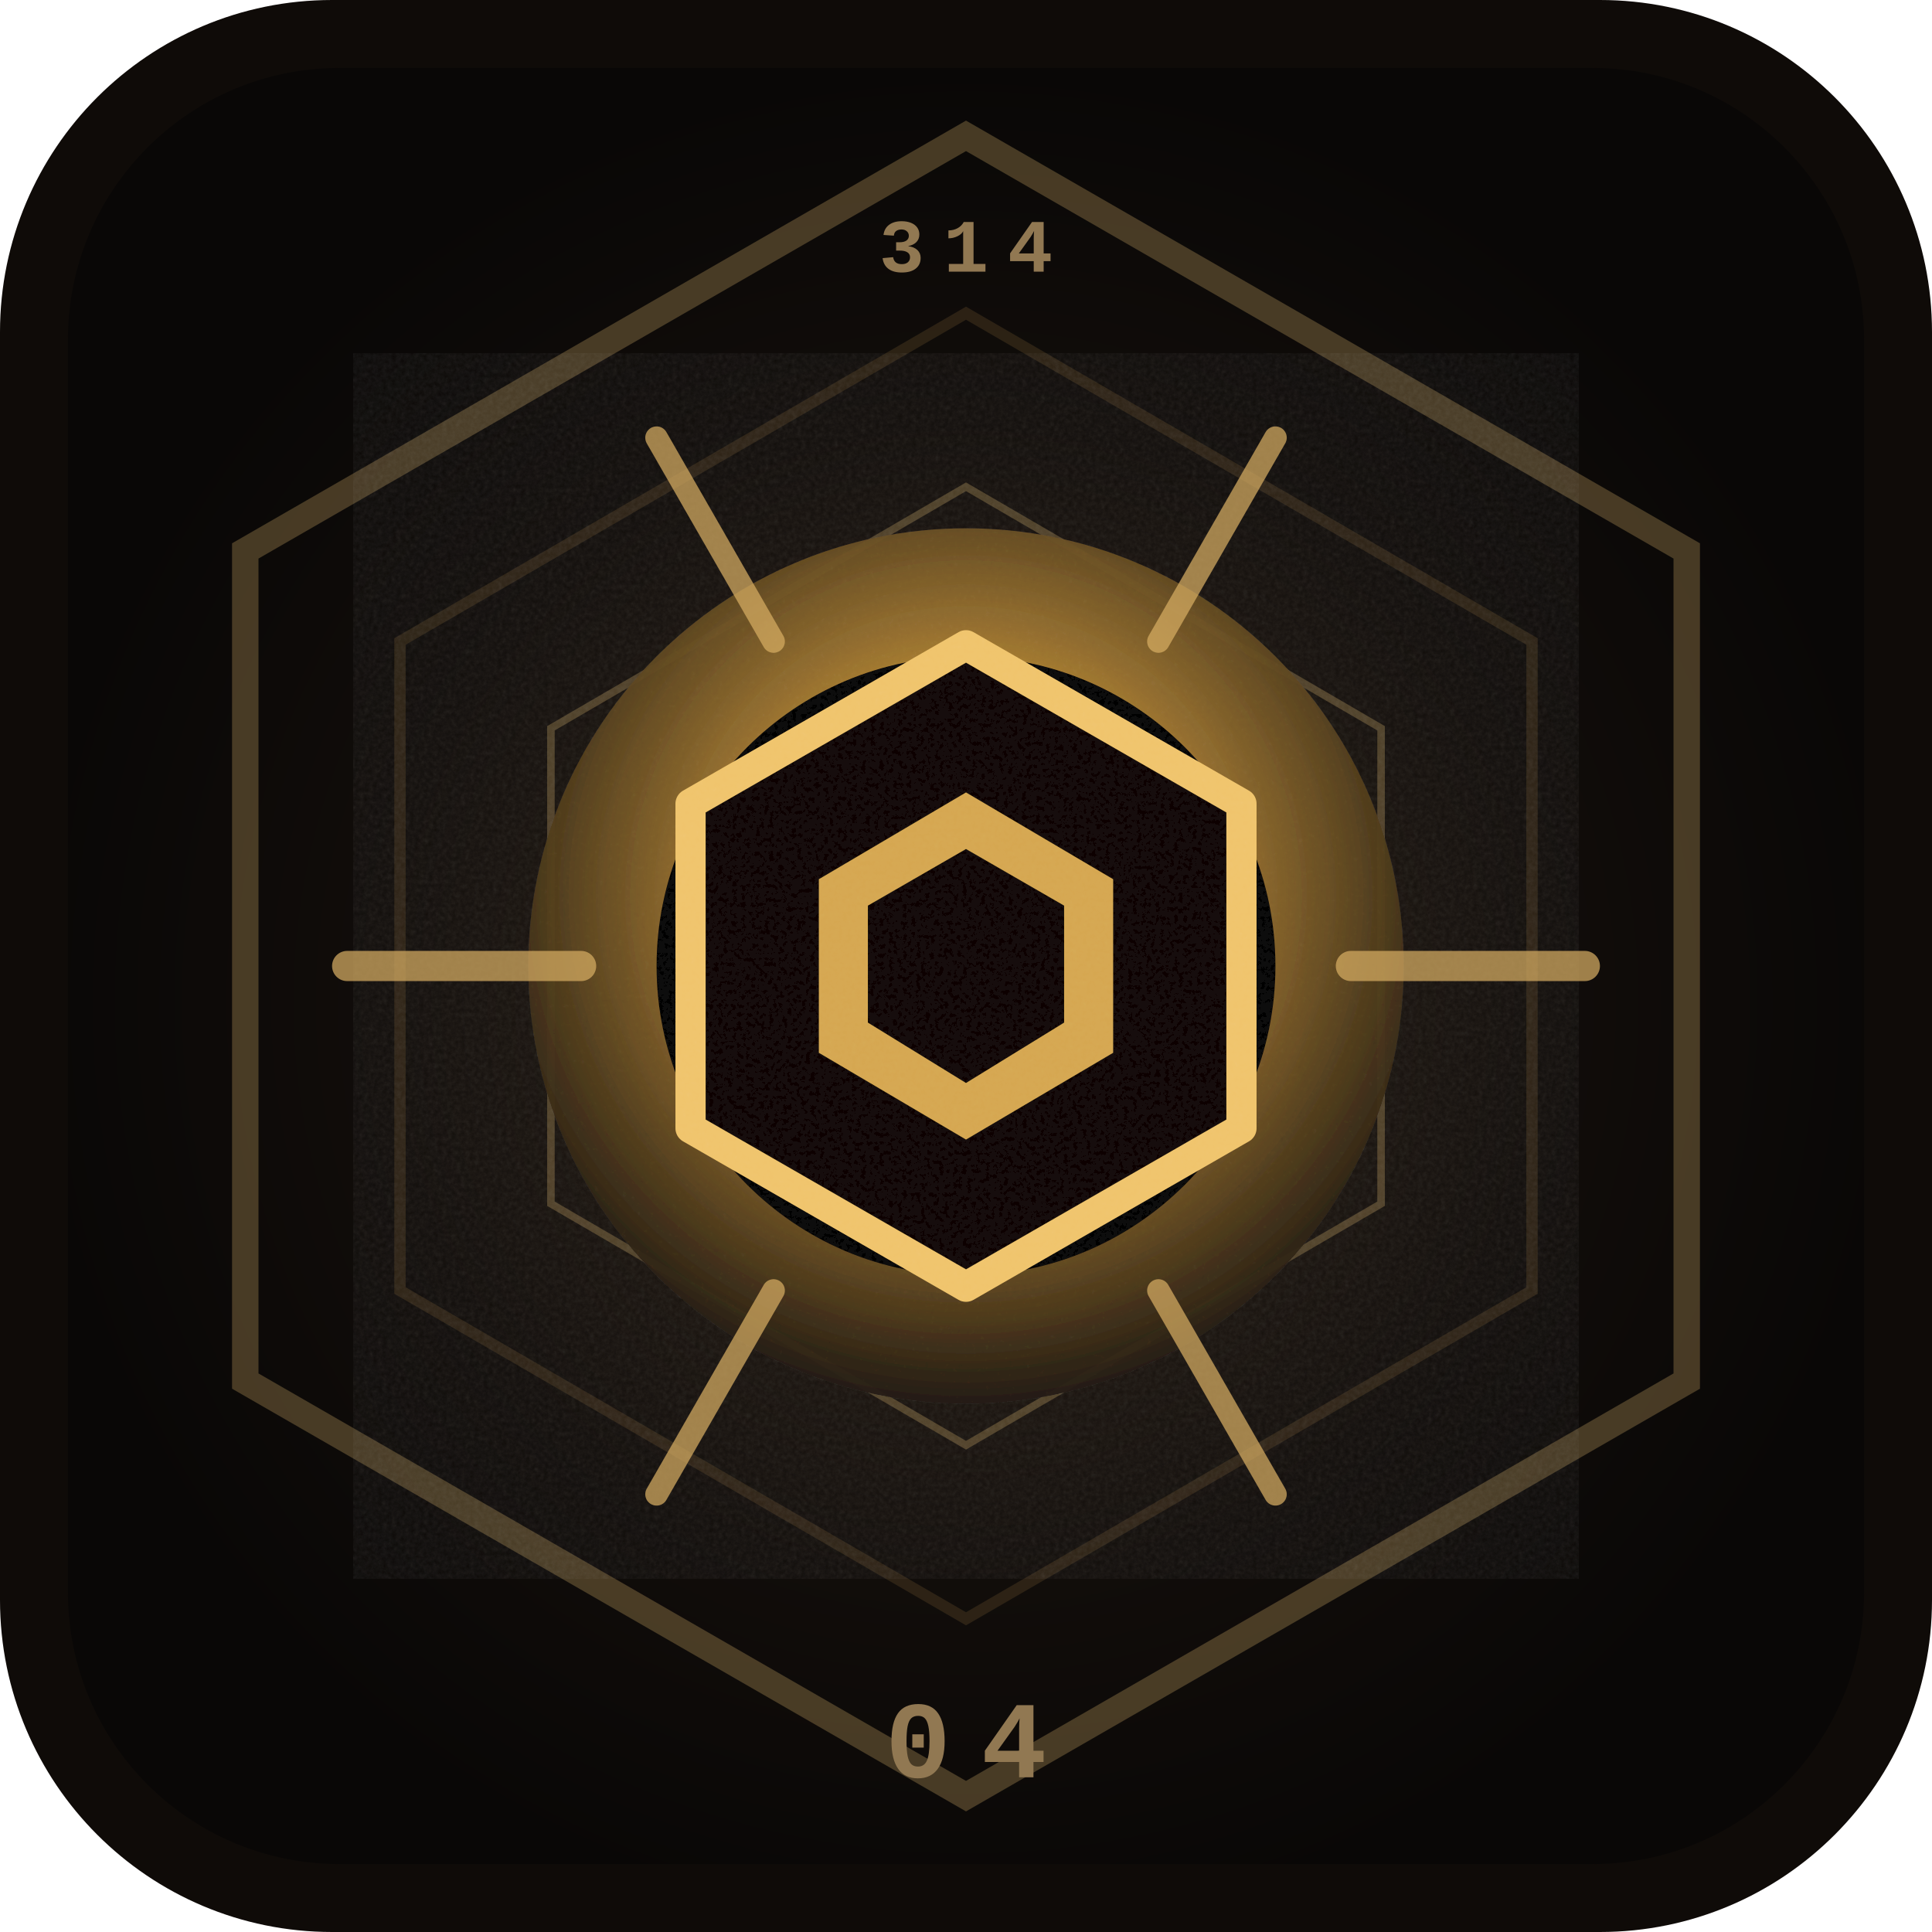
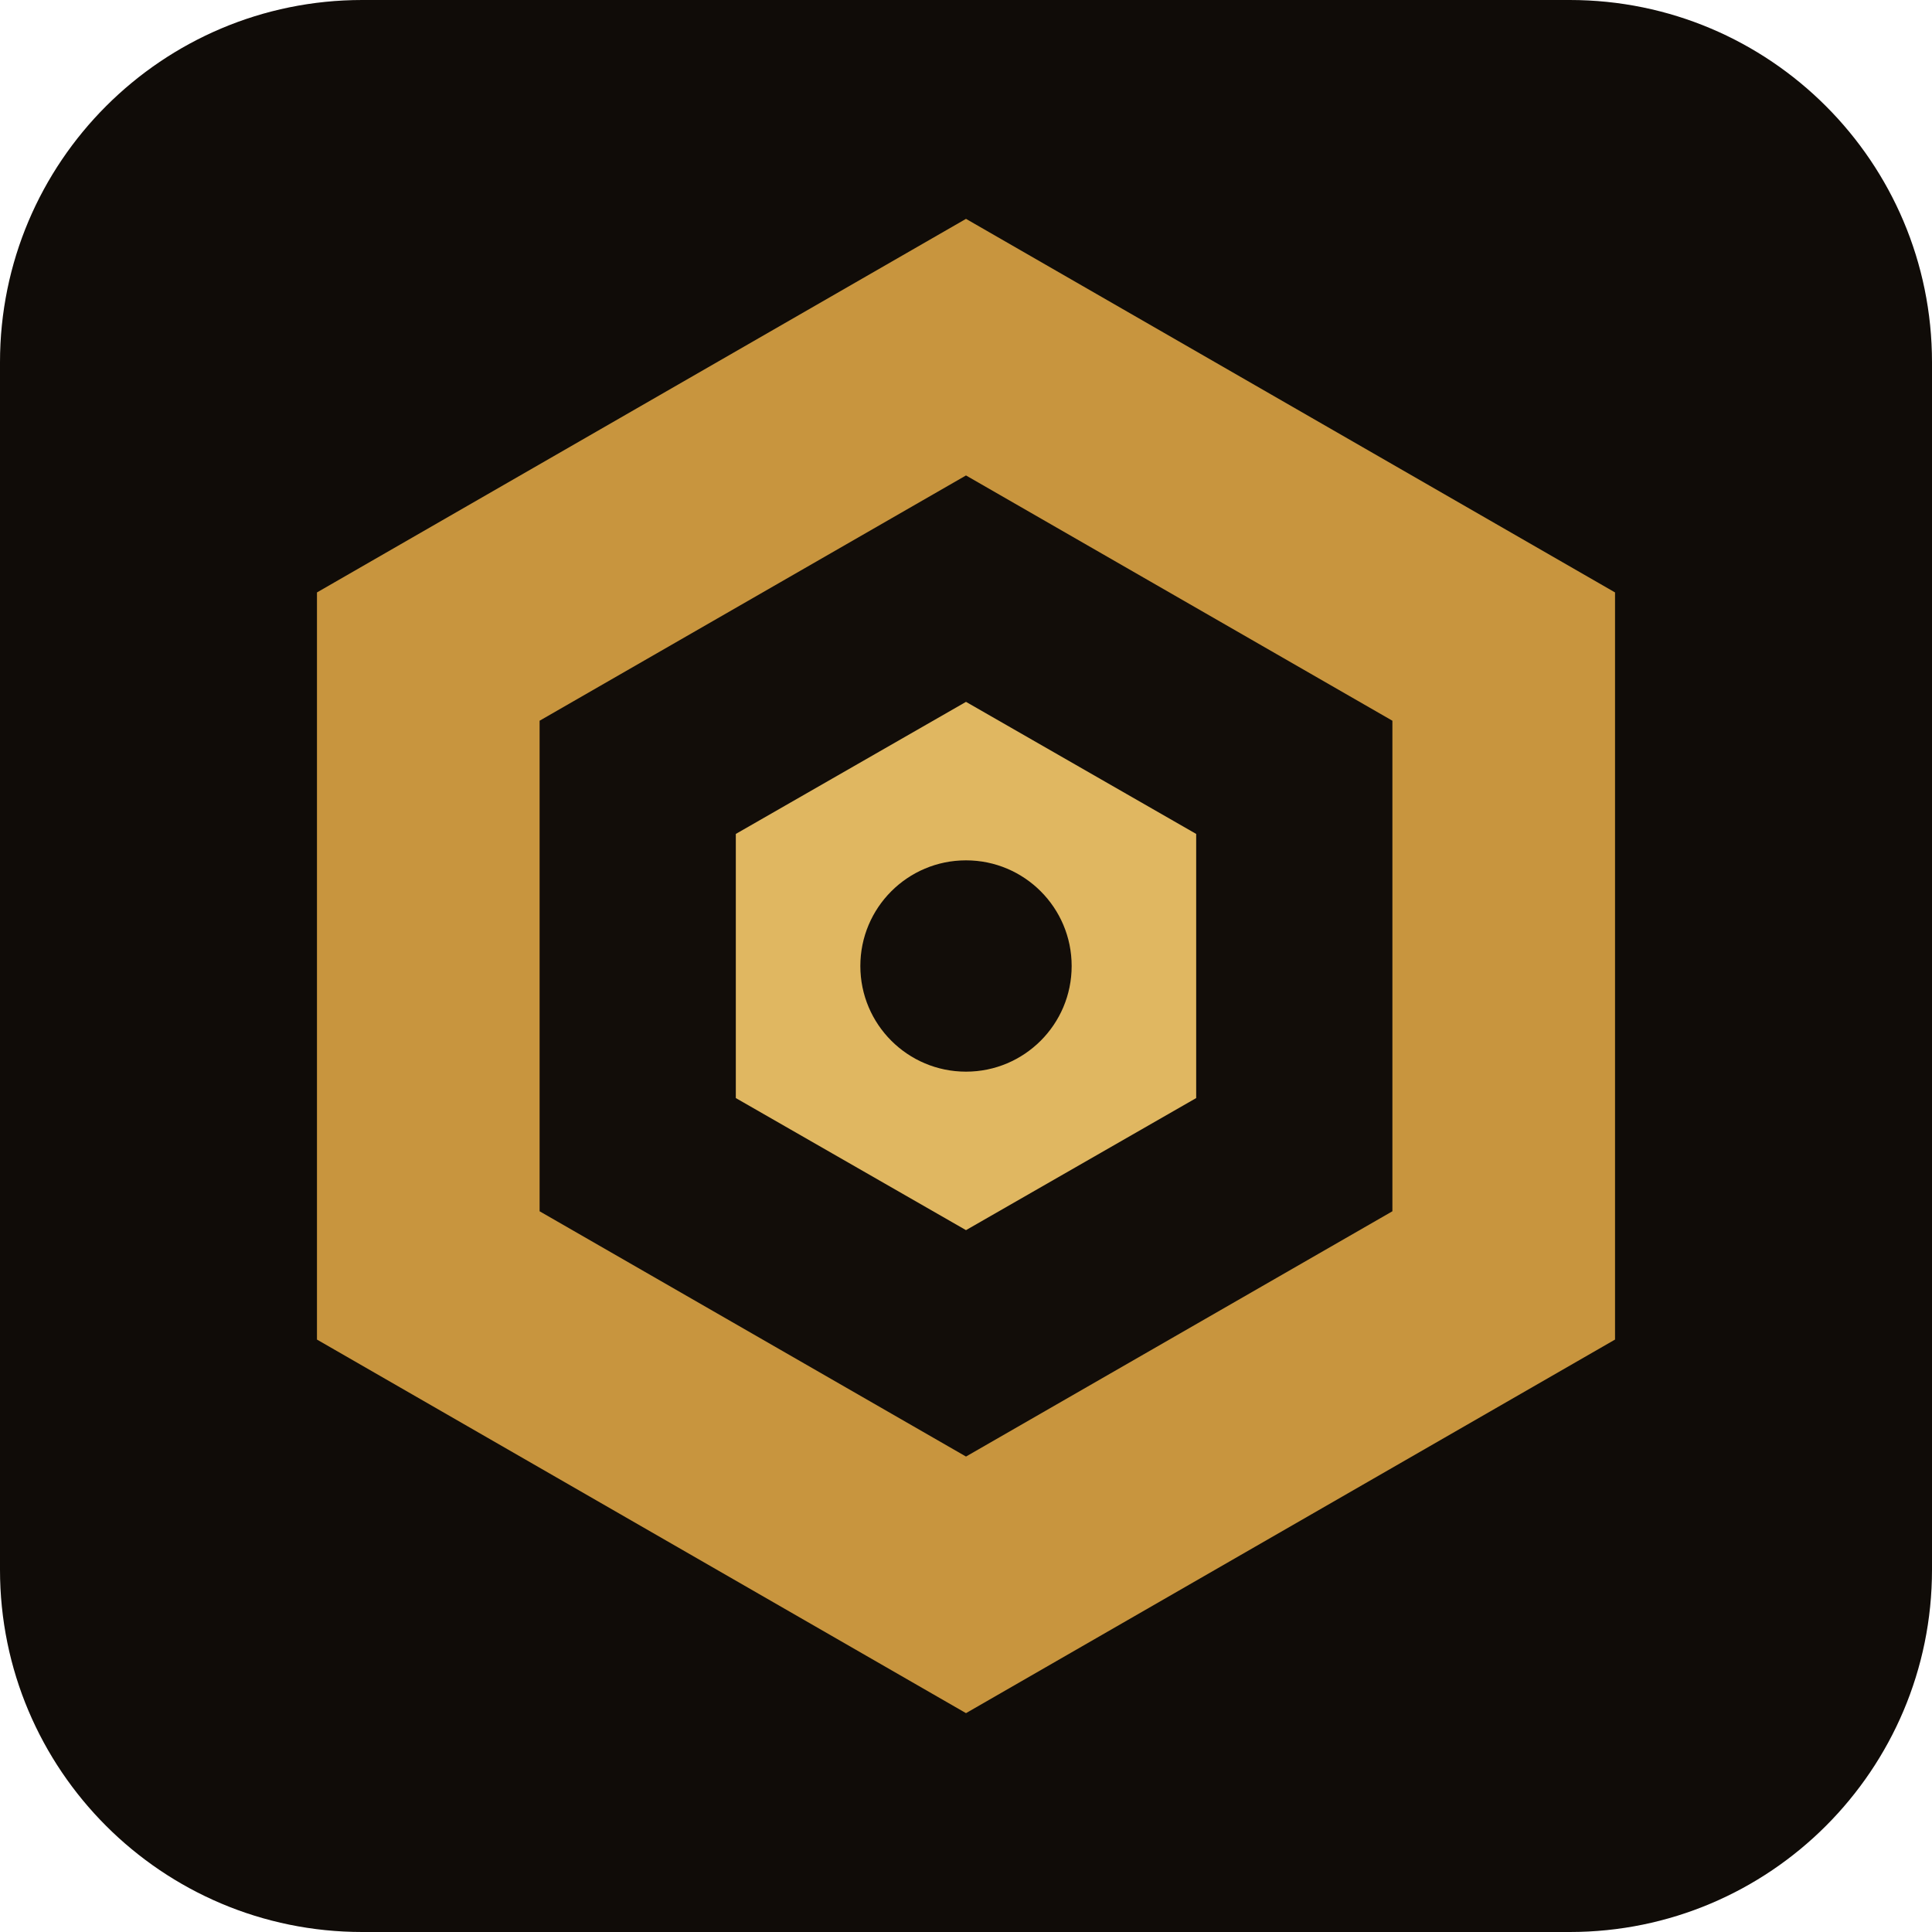
<svg xmlns="http://www.w3.org/2000/svg" width="512" height="512" viewBox="0 0 512 512" fill="none">
-   <defs>
-     <radialGradient id="lamp" cx="50%" cy="42%" r="62%">
-       <stop offset="0" stop-color="#f0c56e" />
-       <stop offset="0.34" stop-color="#c8953e" />
-       <stop offset="1" stop-color="#14100d" />
-     </radialGradient>
-     <radialGradient id="well" cx="50%" cy="52%" r="52%">
-       <stop offset="0" stop-color="#2a1f15" />
-       <stop offset="0.62" stop-color="#110d0a" />
-       <stop offset="1" stop-color="#090706" />
-     </radialGradient>
-     <filter id="grain" x="-20%" y="-20%" width="140%" height="140%">
-       <feTurbulence type="fractalNoise" baseFrequency="0.82" numOctaves="3" seed="4" />
-       <feColorMatrix type="saturate" values="0" />
-       <feComponentTransfer>
-         <feFuncA type="table" tableValues="0 0.1" />
-       </feComponentTransfer>
-       <feBlend mode="soft-light" in2="SourceGraphic" />
-     </filter>
-   </defs>
-   <rect width="512" height="512" rx="88" fill="#0f0b08" />
-   <rect x="18" y="18" width="476" height="476" rx="72" fill="url(#well)" />
-   <g opacity="0.28">
-     <path d="M256 36 447 146v220L256 476 65 366V146L256 36Z" stroke="#e2bb6f" stroke-width="7" />
-     <path d="M256 83 406 170v172L256 429 106 342V170L256 83Z" stroke="#765a31" stroke-width="3" />
-     <path d="M256 129 366 193v126L256 383 146 319V193L256 129Z" stroke="#e2bb6f" stroke-width="2" />
-   </g>
-   <g filter="url(#grain)">
-     <circle cx="256" cy="256" r="116" fill="url(#lamp)" opacity="0.94" />
-     <circle cx="256" cy="256" r="82" fill="#0c0907" />
-     <path d="M256 171 329 213v86l-73 42-73-42v-86l73-42Z" fill="#18110b" stroke="#f0c56e" stroke-width="8" stroke-linejoin="round" />
-     <path d="M256 210 295 233v46l-39 23-39-23v-46l39-23Z" fill="#d6a852" />
-     <path d="M256 225 282 240v31l-26 16-26-16v-31l26-15Z" fill="#15100c" />
-   </g>
-   <g opacity="0.72" stroke="#d7ad62" stroke-linecap="round">
-     <path d="M92 256h62" stroke-width="8" />
-     <path d="M358 256h62" stroke-width="8" />
-     <path d="m174 116 31 54" stroke-width="6" />
-     <path d="m338 116-31 54" stroke-width="6" />
-     <path d="m174 396 31-54" stroke-width="6" />
-     <path d="m338 396-31-54" stroke-width="6" />
-   </g>
-   <g font-family="'Azeret Mono', 'Courier New', monospace" font-weight="700" text-anchor="middle">
-     <text x="256" y="471" fill="#917852" font-size="29" letter-spacing="8">04</text>
-     <text x="256" y="72" fill="#917852" font-size="20" letter-spacing="5">314</text>
-   </g>
+   <rect width="512" height="512" rx="96" fill="#100c08" />
+   <path d="M256 58 428 157v198L256 454 84 355V157L256 58Z" fill="#c8953e" />
+   <path d="M256 126 369 191v130L256 386 143 321V191L256 126Z" fill="#120d09" />
+   <path d="M256 186 317 221v70L256 326 195 291V221L256 186Z" fill="#e0b761" />
+   <circle cx="256" cy="256" r="28" fill="#120d09" />
</svg>
